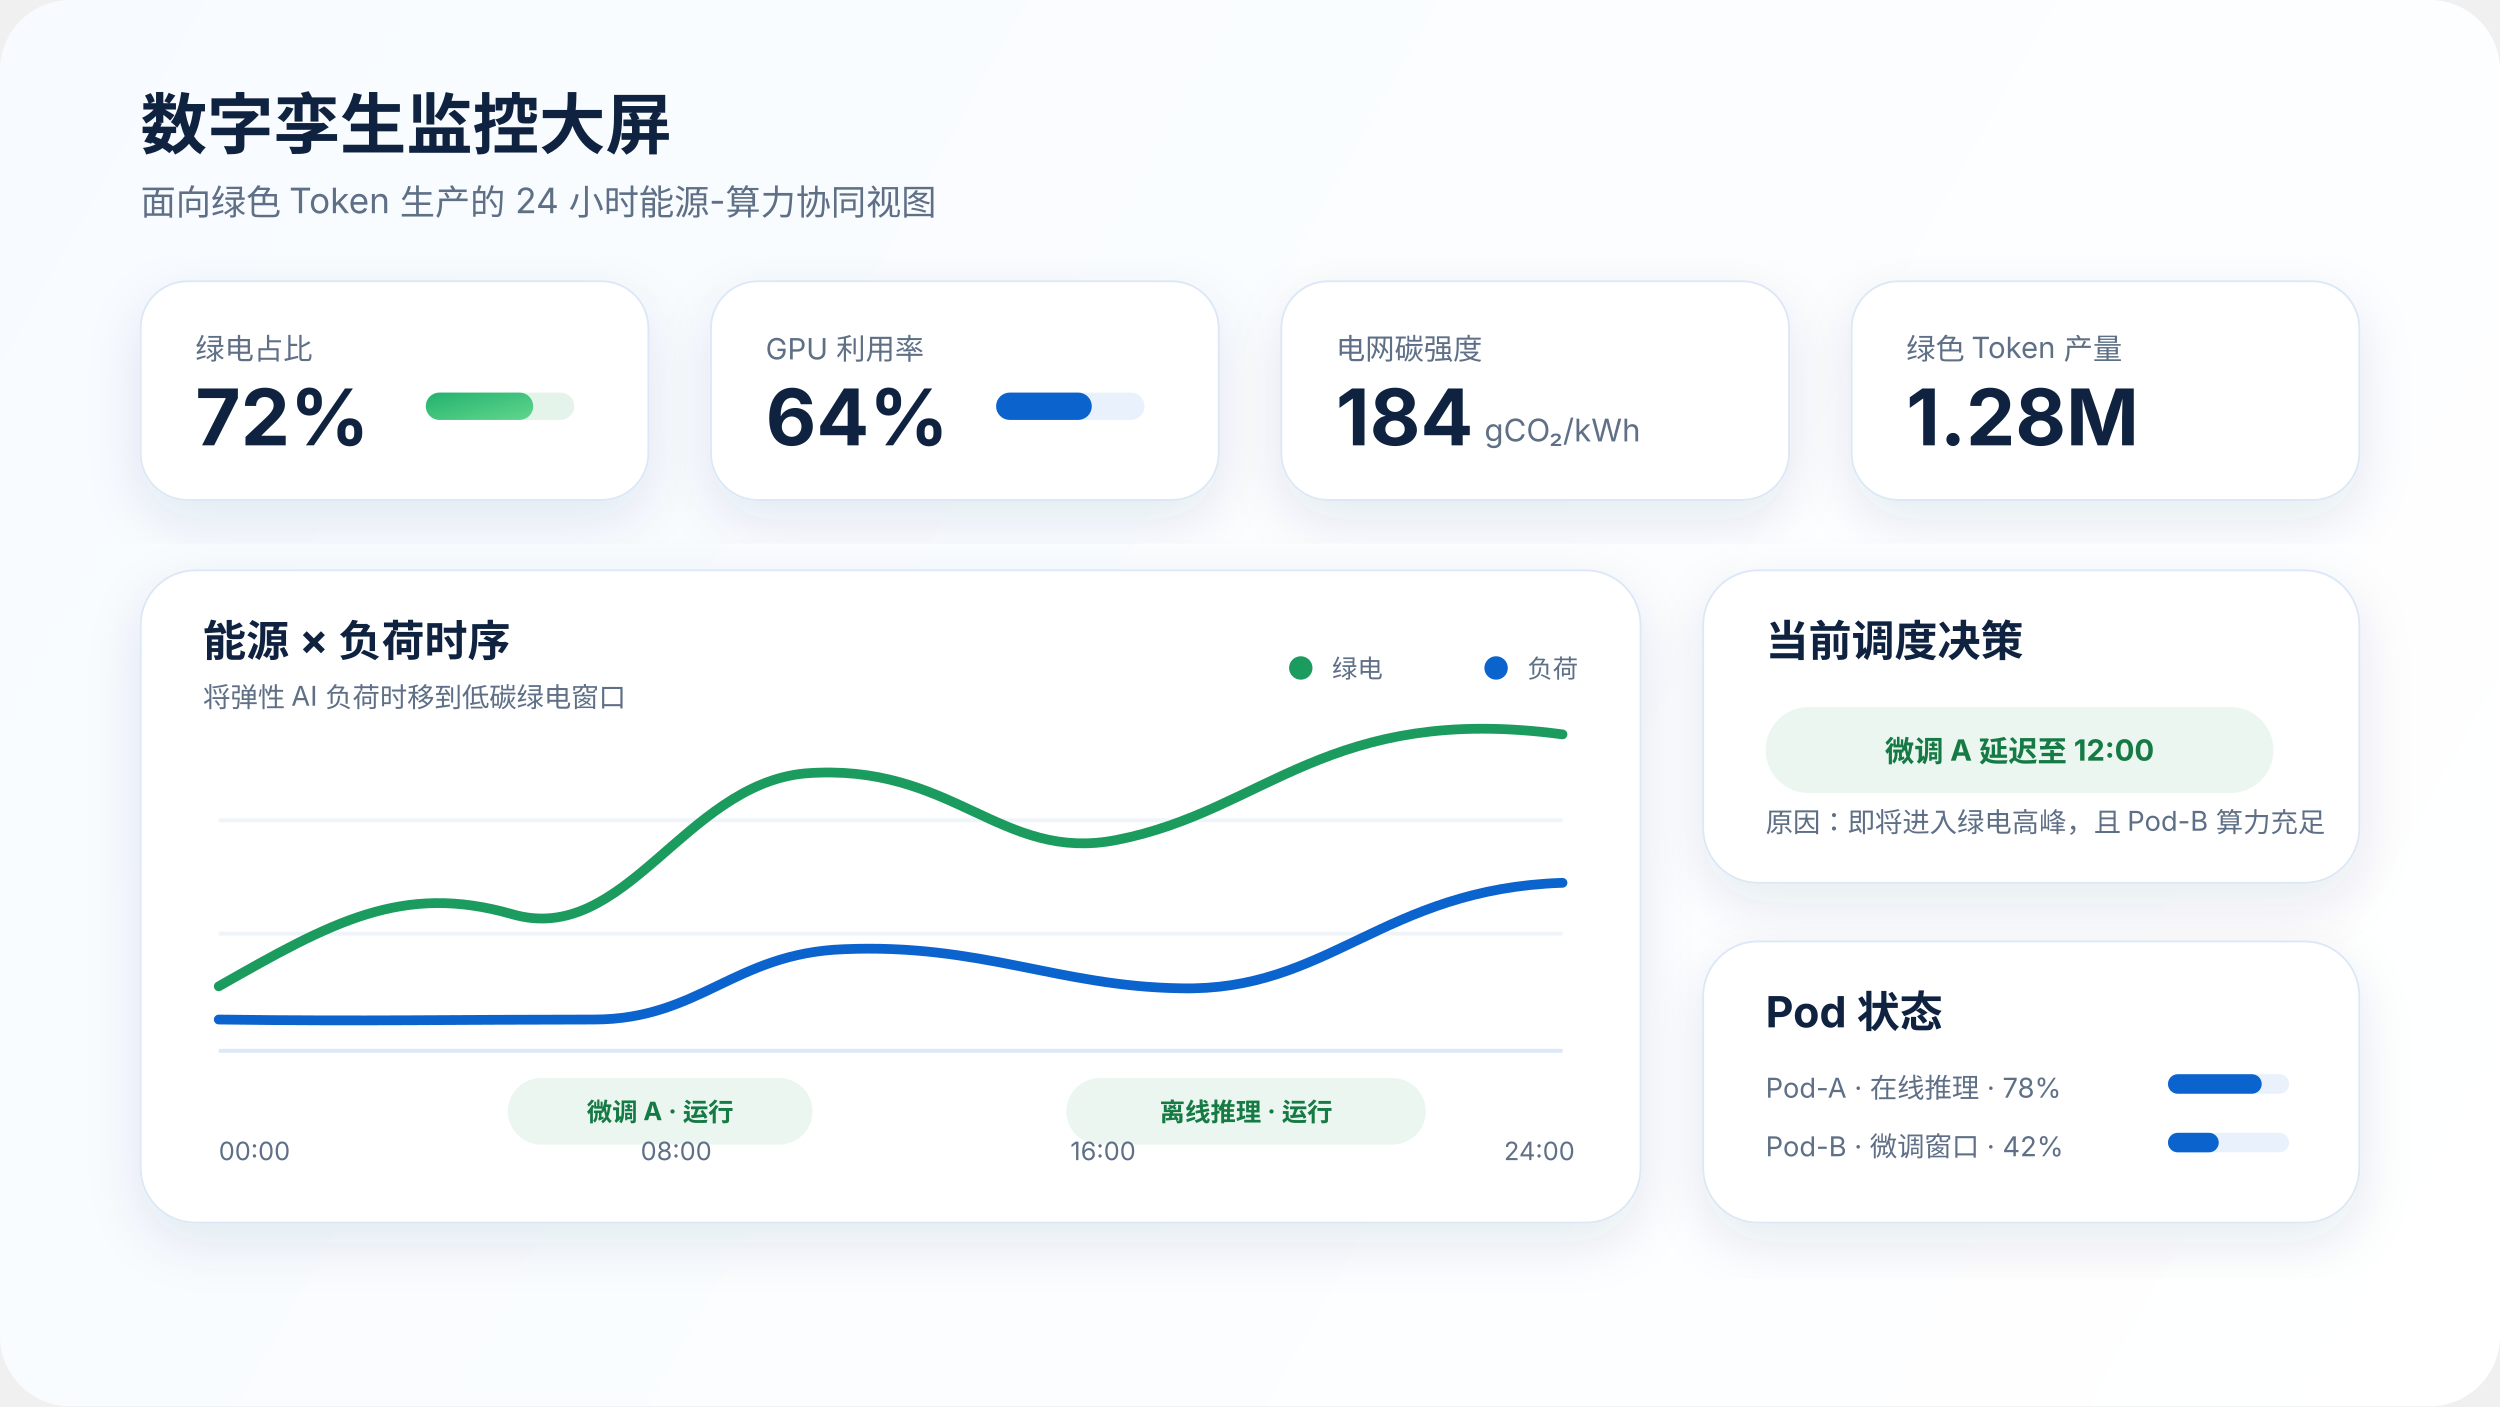
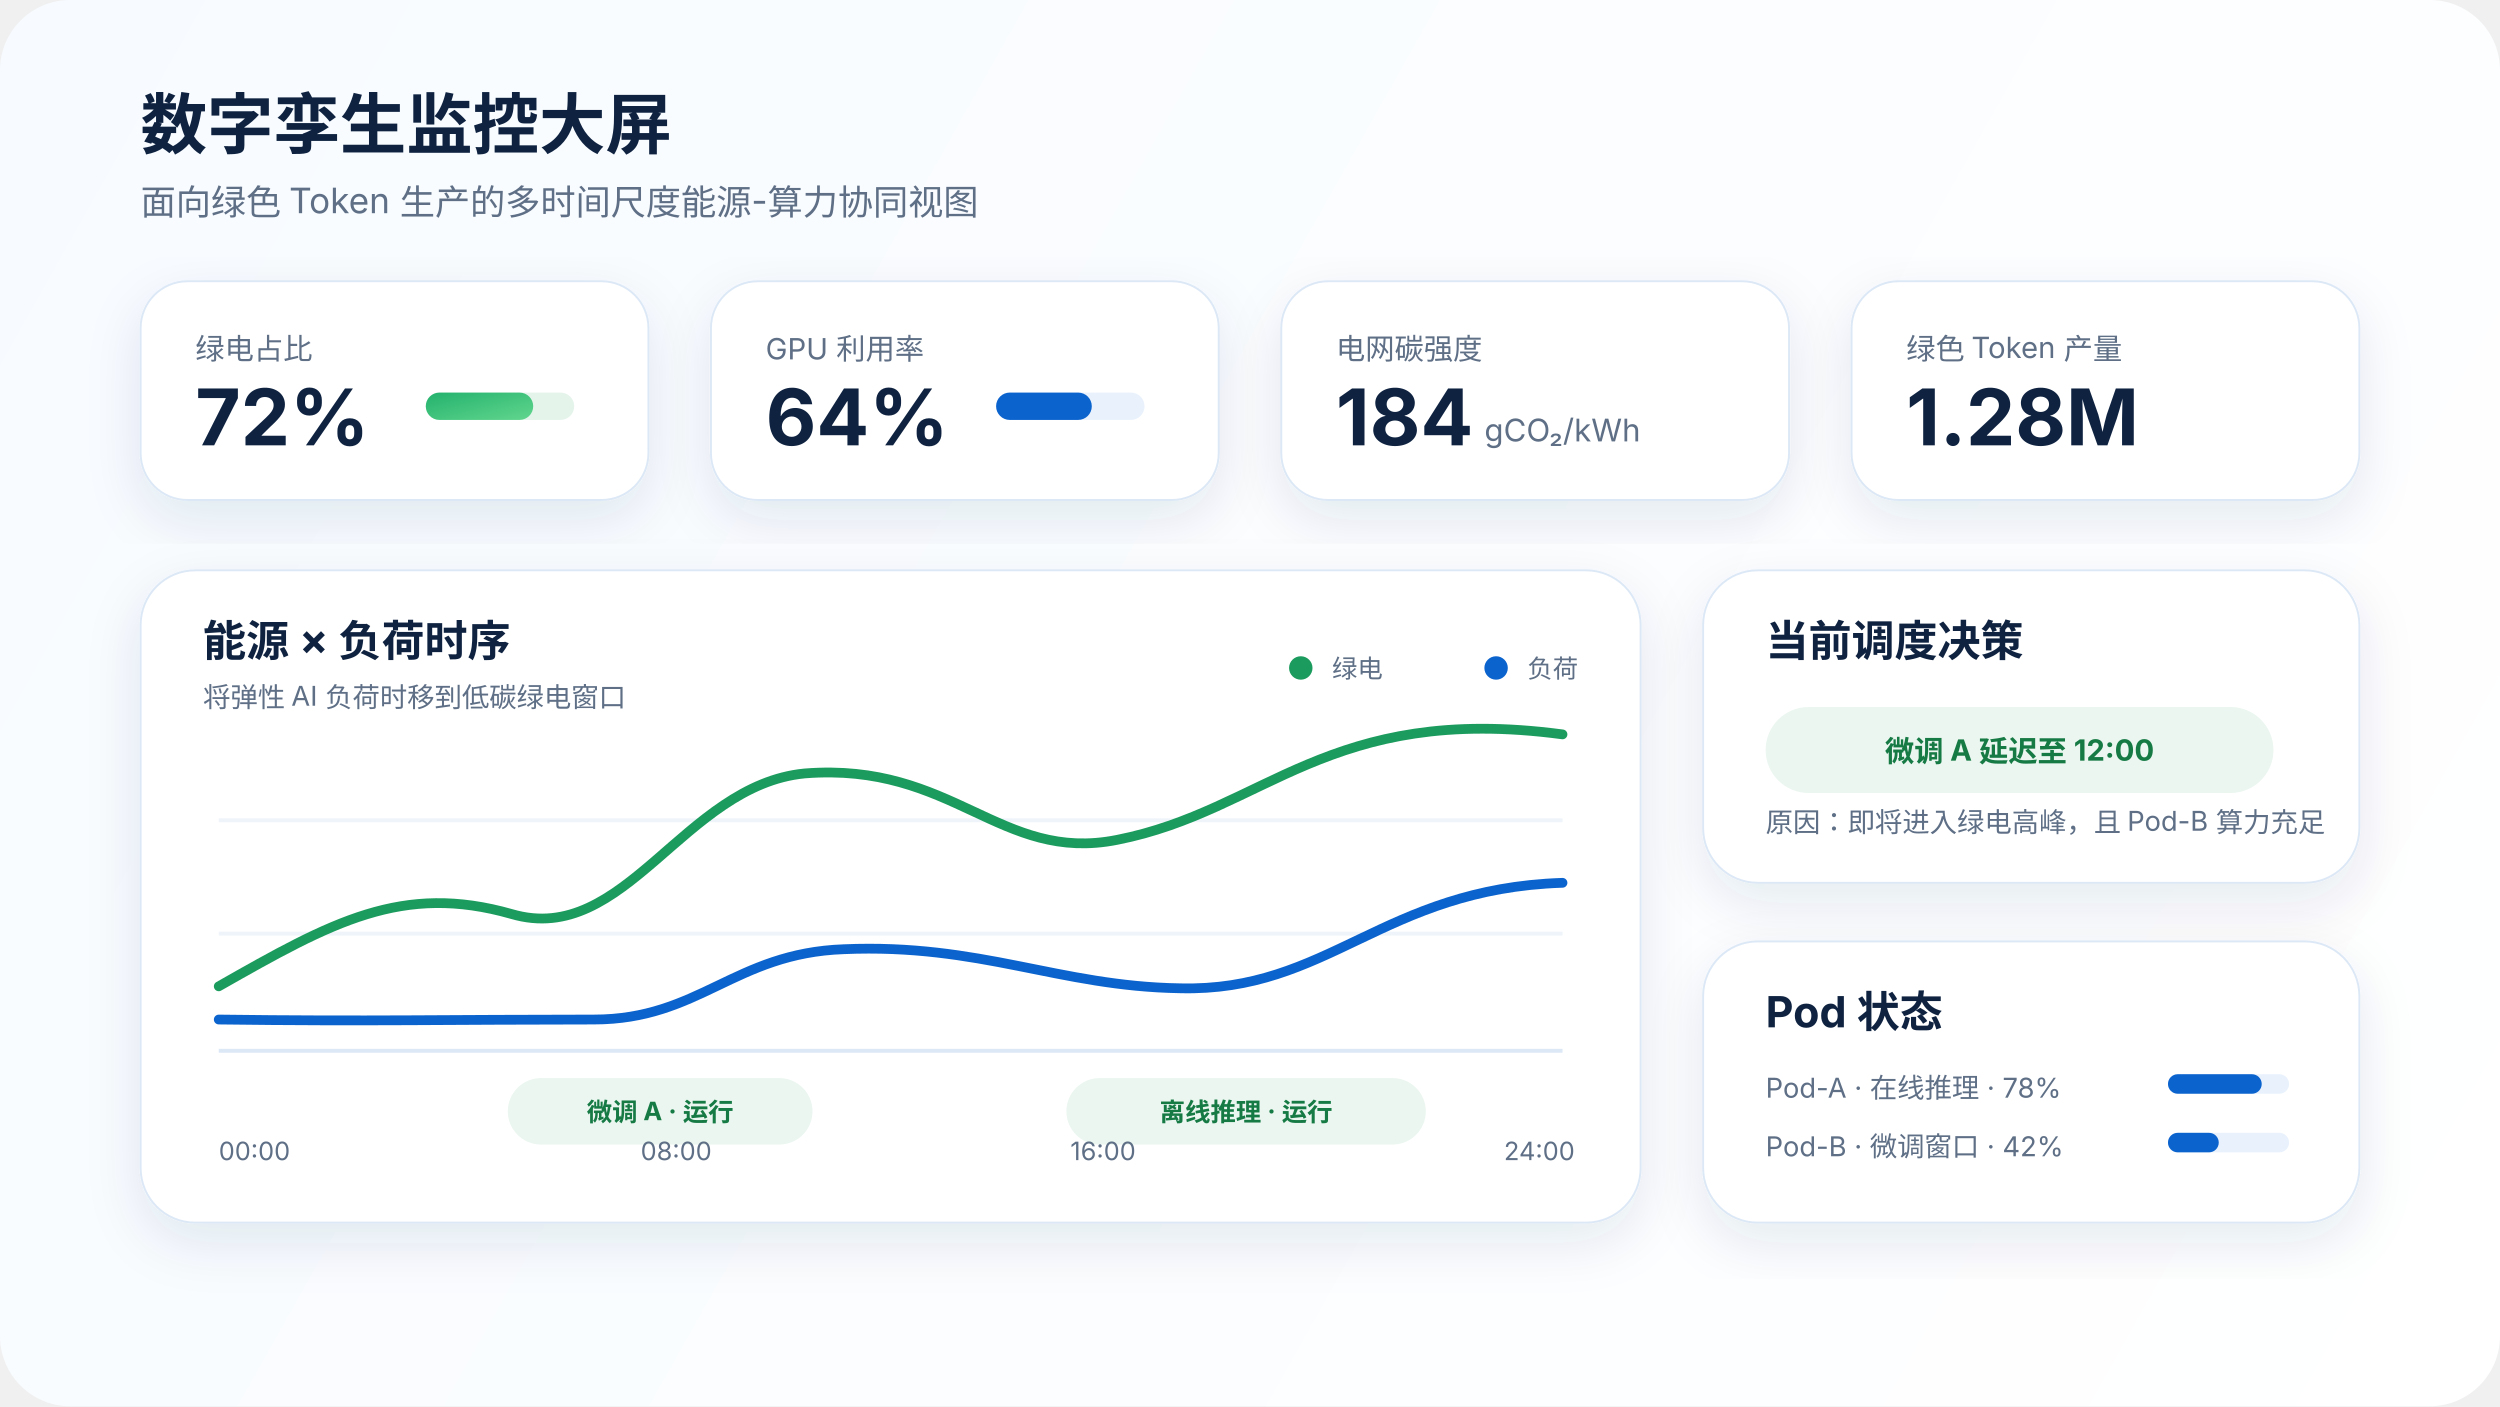
<svg xmlns="http://www.w3.org/2000/svg" width="1280" height="720" viewBox="0 0 1280 720" fill="none" role="img" aria-labelledby="title desc">
  <defs>
    <linearGradient id="bg" x1="0" y1="0" x2="1280" y2="720" gradientUnits="userSpaceOnUse">
      <stop offset="0" stop-color="#F7FBFF" />
      <stop offset="1" stop-color="#FFFFFF" />
    </linearGradient>
    <linearGradient id="green" x1="0" y1="0" x2="1" y2="1">
      <stop offset="0" stop-color="#23B26D" />
      <stop offset="1" stop-color="#62D68E" />
    </linearGradient>
    <filter id="shadow" x="-20%" y="-20%" width="140%" height="140%">
      <feDropShadow dx="0" dy="10" stdDeviation="14" flood-color="#0B2D5B" flood-opacity="0.10" />
    </filter>
  </defs>
  <rect width="1280" height="720" rx="36" fill="url(#bg)" />
  <text x="72" y="76" fill="#0F2341" font-family="Inter, Arial, sans-serif" font-size="34" font-weight="700">数字孪生监控大屏</text>
-   <text x="72" y="110" fill="#5E6F86" font-family="Inter, Arial, sans-serif" font-size="18">面向绿色 Token 生产的 24 小时能源-算力协同视图</text>
+   <text x="72" y="110" fill="#5E6F86" font-family="Inter, Arial, sans-serif" font-size="18">面向绿色 Token 生产的多时间尺度能源-算力协同视图</text>
  <rect x="72" y="144" width="260" height="112" rx="24" fill="#FFFFFF" stroke="#DCE8F6" filter="url(#shadow)" />
  <text x="100" y="184" fill="#5E6F86" font-family="Inter, Arial, sans-serif" font-size="15">绿电占比</text>
  <text x="100" y="228" fill="#0F2341" font-family="Inter, Arial, sans-serif" font-size="40" font-weight="700">72%</text>
  <rect x="218" y="201" width="76" height="14" rx="7" fill="#E4F4EB" />
  <rect x="218" y="201" width="55" height="14" rx="7" fill="url(#green)" />
  <rect x="364" y="144" width="260" height="112" rx="24" fill="#FFFFFF" stroke="#DCE8F6" filter="url(#shadow)" />
  <text x="392" y="184" fill="#5E6F86" font-family="Inter, Arial, sans-serif" font-size="15">GPU 利用率</text>
  <text x="392" y="228" fill="#0F2341" font-family="Inter, Arial, sans-serif" font-size="40" font-weight="700">64%</text>
  <rect x="510" y="201" width="76" height="14" rx="7" fill="#E8F1FC" />
  <rect x="510" y="201" width="49" height="14" rx="7" fill="#0B63CE" />
  <rect x="656" y="144" width="260" height="112" rx="24" fill="#FFFFFF" stroke="#DCE8F6" filter="url(#shadow)" />
  <text x="684" y="184" fill="#5E6F86" font-family="Inter, Arial, sans-serif" font-size="15">电网碳强度</text>
  <text x="684" y="228" fill="#0F2341" font-family="Inter, Arial, sans-serif" font-size="40" font-weight="700">184</text>
  <text x="760" y="226" fill="#5E6F86" font-family="Inter, Arial, sans-serif" font-size="16">gCO₂/kWh</text>
  <rect x="948" y="144" width="260" height="112" rx="24" fill="#FFFFFF" stroke="#DCE8F6" filter="url(#shadow)" />
  <text x="976" y="184" fill="#5E6F86" font-family="Inter, Arial, sans-serif" font-size="15">绿色 Token 产量</text>
  <text x="976" y="228" fill="#0F2341" font-family="Inter, Arial, sans-serif" font-size="40" font-weight="700">1.28M</text>
  <rect x="72" y="292" width="768" height="334" rx="28" fill="#FFFFFF" stroke="#DCE8F6" filter="url(#shadow)" />
  <text x="104" y="336" fill="#0F2341" font-family="Inter, Arial, sans-serif" font-size="22" font-weight="700">能源 × 负荷时序</text>
  <text x="104" y="362" fill="#5E6F86" font-family="Inter, Arial, sans-serif" font-size="14">将弹性 AI 负荷时移到低碳绿电窗口</text>
  <line x1="112" y1="538" x2="800" y2="538" stroke="#DCE8F6" stroke-width="2" />
  <line x1="112" y1="420" x2="800" y2="420" stroke="#EEF4FA" stroke-width="2" />
  <line x1="112" y1="478" x2="800" y2="478" stroke="#EEF4FA" stroke-width="2" />
  <path d="M112 505C170 472 206 452 262 468C320 485 350 402 412 396C488 390 512 442 572 430C648 415 680 360 800 376" stroke="#1B9B5D" stroke-width="5" stroke-linecap="round" />
  <path d="M112 522C188 523 232 522 304 522C358 522 376 488 432 486C502 483 542 505 604 506C680 508 708 455 800 452" stroke="#0B63CE" stroke-width="5" stroke-linecap="round" />
  <rect x="260" y="552" width="156" height="34" rx="17" fill="#EAF6EF" />
  <text x="338" y="574" text-anchor="middle" fill="#167A45" font-family="Inter, Arial, sans-serif" font-size="13" font-weight="700">微调 A · 运行</text>
  <rect x="546" y="552" width="184" height="34" rx="17" fill="#EAF6EF" />
  <text x="638" y="574" text-anchor="middle" fill="#167A45" font-family="Inter, Arial, sans-serif" font-size="13" font-weight="700">离线推理 · 运行</text>
  <text x="112" y="594" fill="#5E6F86" font-family="Inter, Arial, sans-serif" font-size="13">00:00</text>
  <text x="328" y="594" fill="#5E6F86" font-family="Inter, Arial, sans-serif" font-size="13">08:00</text>
  <text x="548" y="594" fill="#5E6F86" font-family="Inter, Arial, sans-serif" font-size="13">16:00</text>
  <text x="770" y="594" fill="#5E6F86" font-family="Inter, Arial, sans-serif" font-size="13">24:00</text>
  <circle cx="666" cy="342" r="6" fill="#1B9B5D" />
  <text x="682" y="347" fill="#5E6F86" font-family="Inter, Arial, sans-serif" font-size="13">绿电</text>
  <circle cx="766" cy="342" r="6" fill="#0B63CE" />
  <text x="782" y="347" fill="#5E6F86" font-family="Inter, Arial, sans-serif" font-size="13">负荷</text>
  <rect x="872" y="292" width="336" height="160" rx="28" fill="#FFFFFF" stroke="#DCE8F6" filter="url(#shadow)" />
  <text x="904" y="336" fill="#0F2341" font-family="Inter, Arial, sans-serif" font-size="22" font-weight="700">当前调度决策</text>
  <rect x="904" y="362" width="260" height="44" rx="22" fill="#EAF6EF" />
  <text x="1034" y="390" text-anchor="middle" fill="#167A45" font-family="Inter, Arial, sans-serif" font-size="15" font-weight="700">微调 A 延迟至 12:00</text>
  <text x="904" y="426" fill="#5E6F86" font-family="Inter, Arial, sans-serif" font-size="14">原因：即将进入绿电高峰，且 Pod-B 算力充足</text>
  <rect x="872" y="482" width="336" height="144" rx="28" fill="#FFFFFF" stroke="#DCE8F6" filter="url(#shadow)" />
  <text x="904" y="526" fill="#0F2341" font-family="Inter, Arial, sans-serif" font-size="22" font-weight="700">Pod 状态</text>
  <text x="904" y="562" fill="#5E6F86" font-family="Inter, Arial, sans-serif" font-size="14">Pod-A · 在线推理 · 78%</text>
  <rect x="1110" y="550" width="62" height="10" rx="5" fill="#E8F1FC" />
  <rect x="1110" y="550" width="48" height="10" rx="5" fill="#0B63CE" />
  <text x="904" y="592" fill="#5E6F86" font-family="Inter, Arial, sans-serif" font-size="14">Pod-B · 微调窗口 · 42%</text>
  <rect x="1110" y="580" width="62" height="10" rx="5" fill="#E8F1FC" />
  <rect x="1110" y="580" width="26" height="10" rx="5" fill="#0B63CE" />
</svg>
